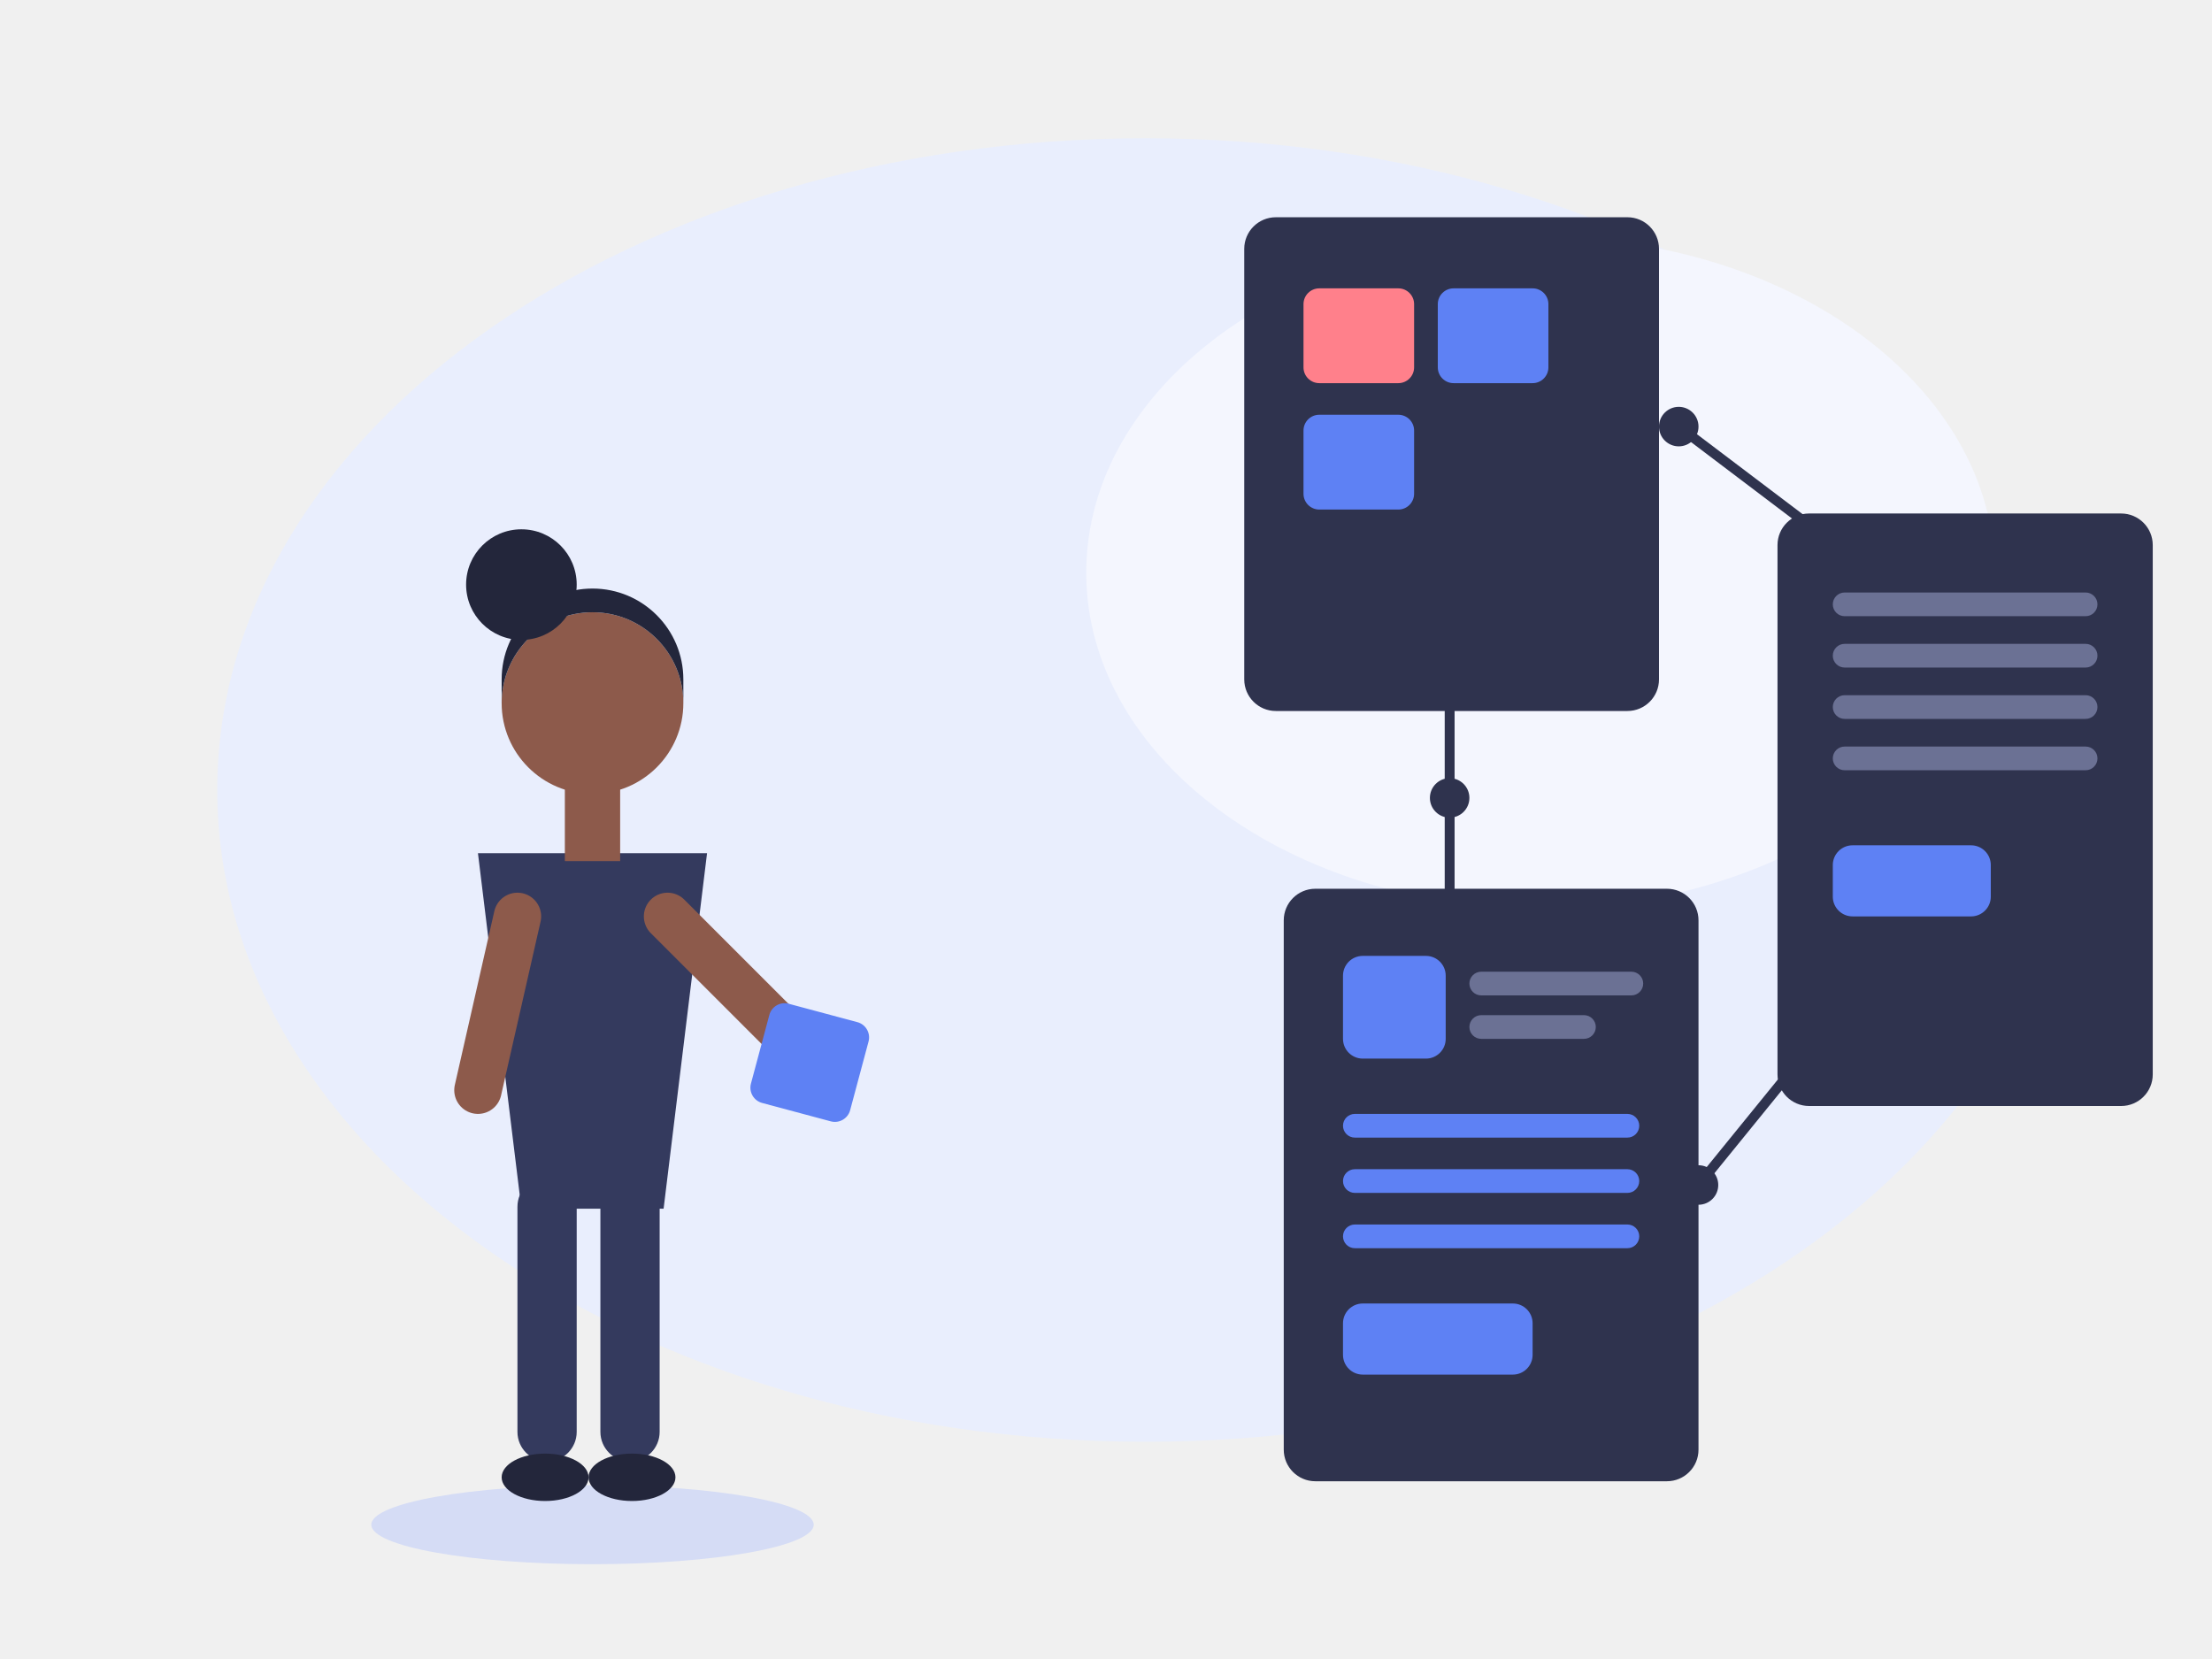
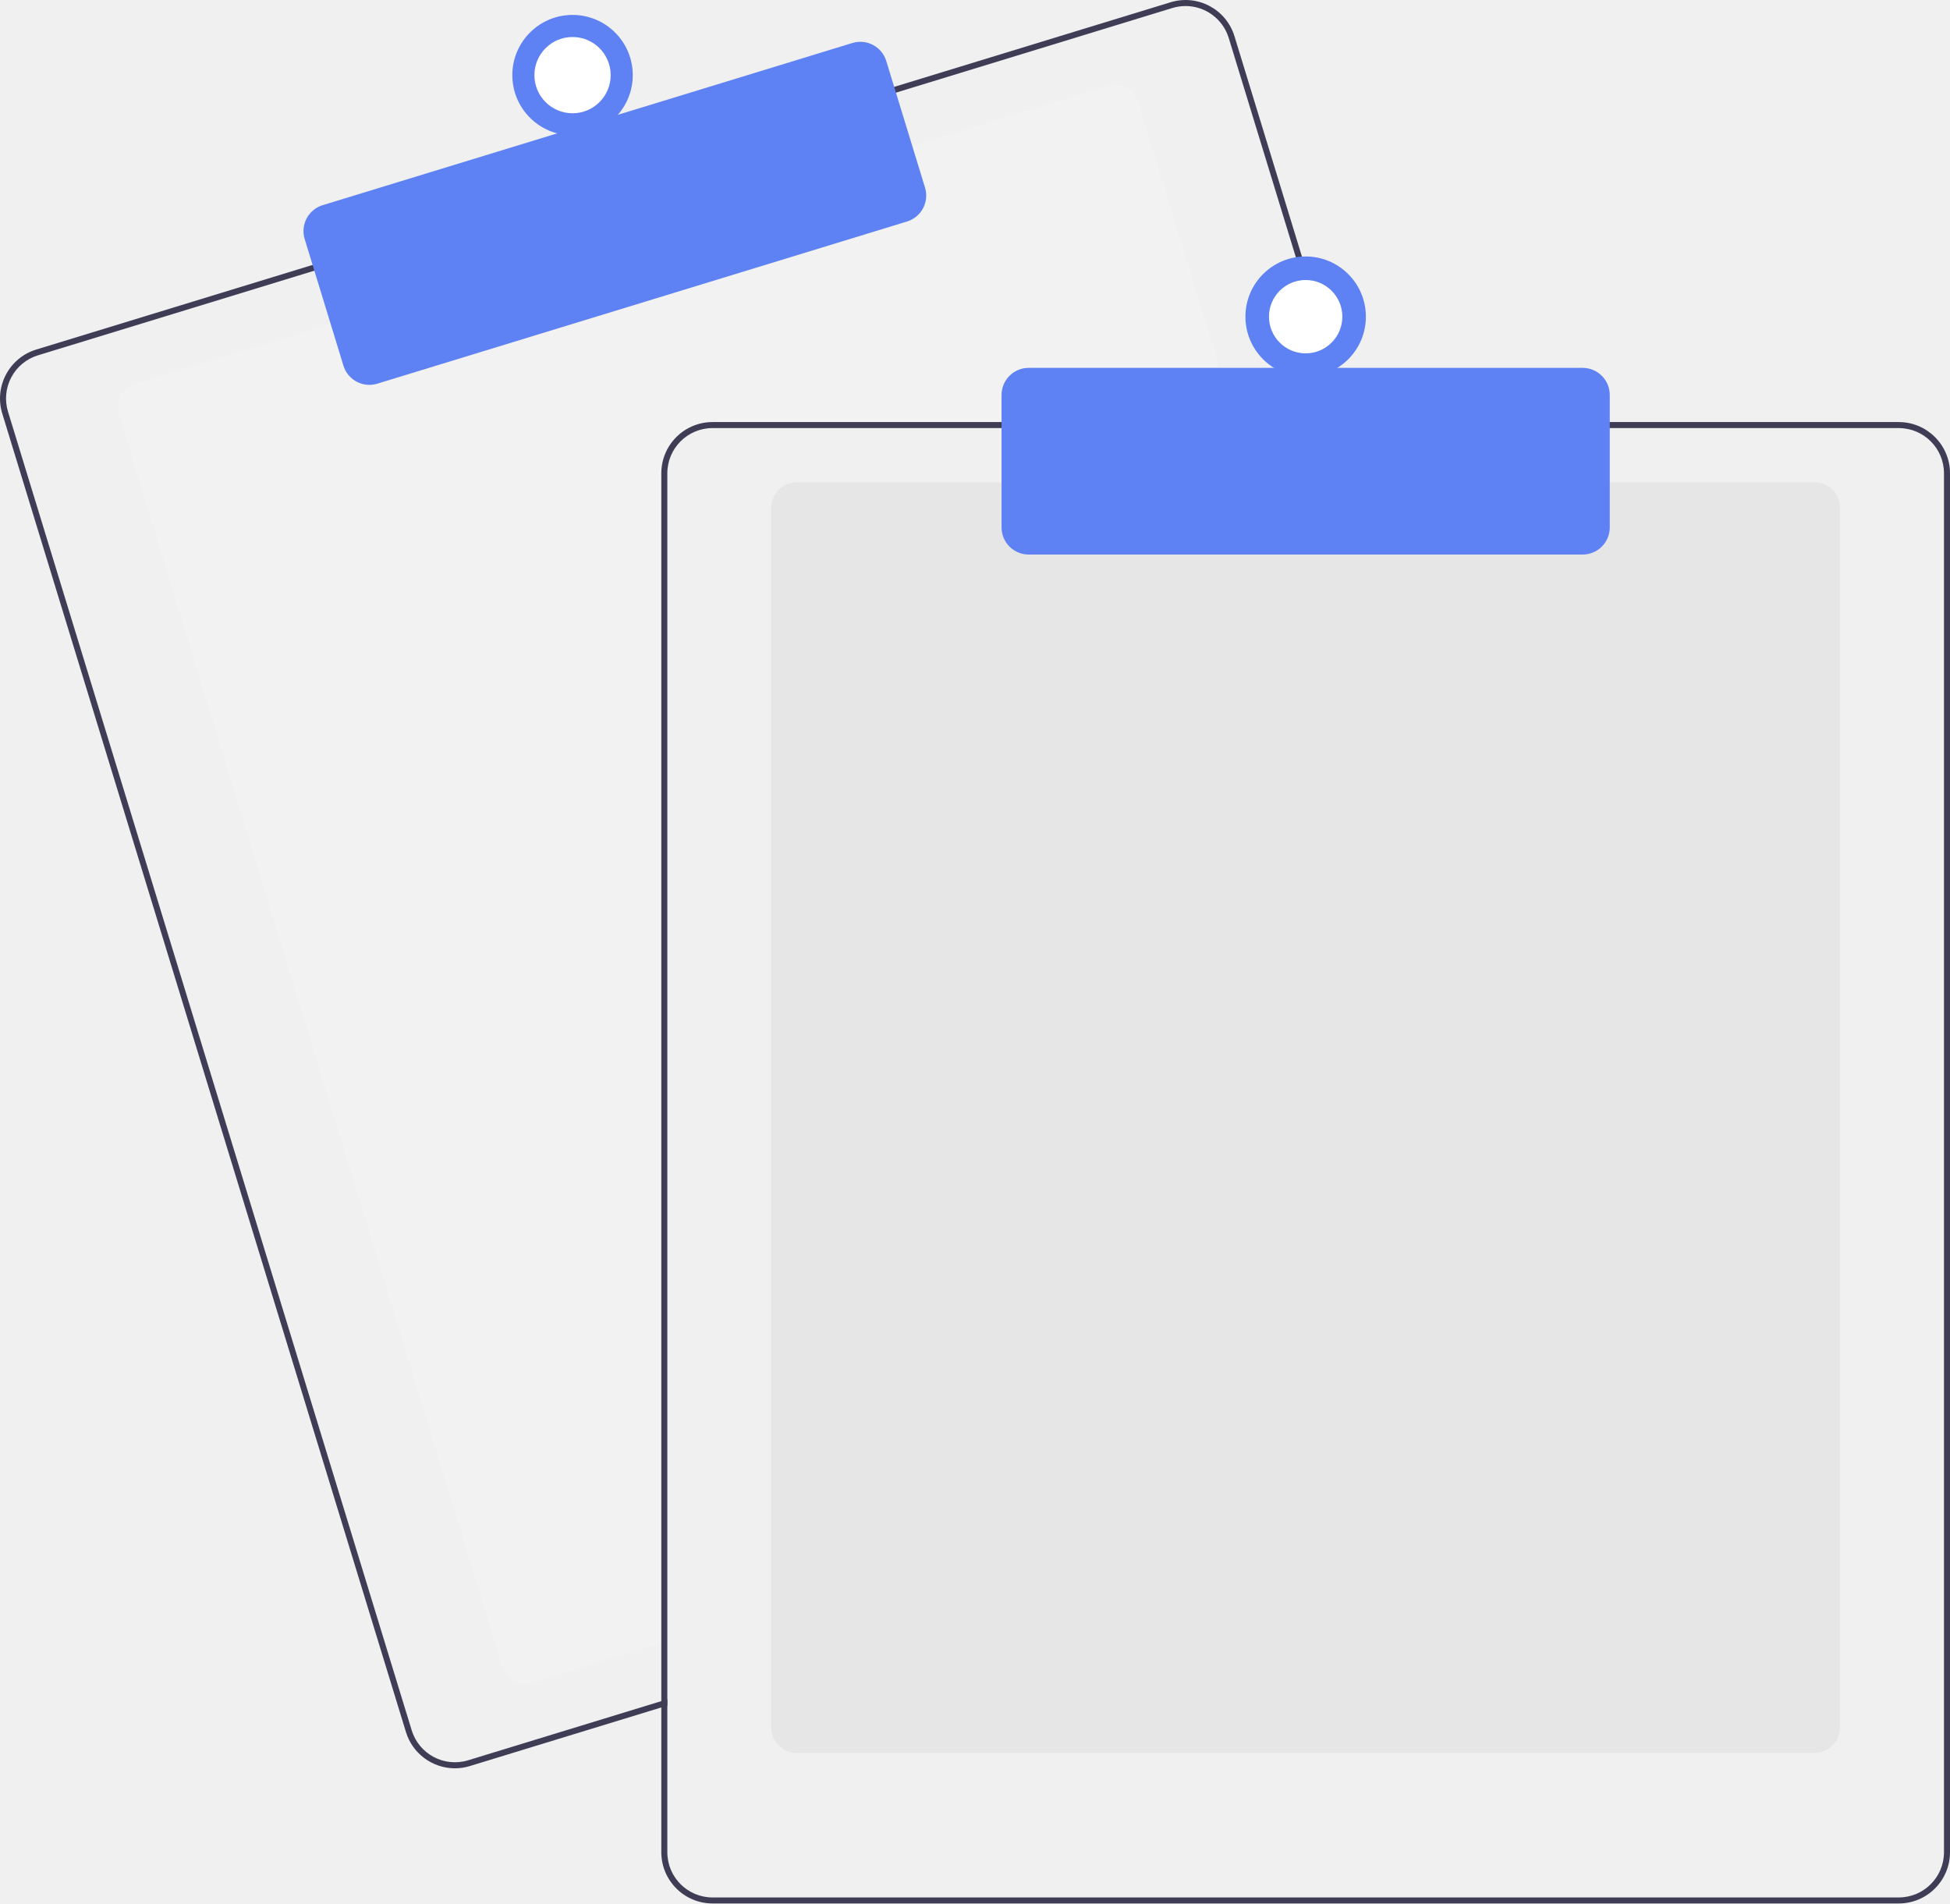
- <svg xmlns="http://www.w3.org/2000/svg" width="560" height="420" viewBox="0 0 560 420" fill="none">
-   <ellipse cx="290" cy="200" rx="235" ry="165" fill="#E9EEFD" />
-   <ellipse cx="390" cy="145" rx="115" ry="85" fill="#F4F6FE" />
-   <g stroke="#2F334E" stroke-width="2.5" stroke-linecap="round">
-     <path d="M367 180V225" />
-     <path d="M425 108 462 136" />
-     <path d="M430 300 456 268" />
-   </g>
-   <g fill="#2F334E">
-     <circle cx="367" cy="202" r="5" />
-     <circle cx="425" cy="108" r="5" />
-     <circle cx="462" cy="136" r="5" />
-     <circle cx="430" cy="300" r="5" />
-     <circle cx="456" cy="268" r="5" />
-   </g>
-   <g>
-     <rect x="315" y="55" width="105" height="125" rx="8" fill="#2F334E" />
-     <rect x="330" y="73" width="28" height="24" rx="4" fill="#FF808B" />
-     <rect x="364" y="73" width="28" height="24" rx="4" fill="#5E81F4" />
-     <rect x="330" y="105" width="28" height="24" rx="4" fill="#5E81F4" />
-   </g>
-   <g>
-     <rect x="325" y="225" width="105" height="150" rx="8" fill="#2F334E" />
-     <rect x="340" y="242" width="26" height="26" rx="5" fill="#5E81F4" />
-     <rect x="372" y="246" width="44" height="6" rx="3" fill="#6B7194" />
-     <rect x="372" y="257" width="32" height="6" rx="3" fill="#6B7194" />
-     <rect x="340" y="282" width="75" height="6" rx="3" fill="#5E81F4" />
-     <rect x="340" y="296" width="75" height="6" rx="3" fill="#5E81F4" />
-     <rect x="340" y="310" width="75" height="6" rx="3" fill="#5E81F4" />
-     <rect x="340" y="330" width="48" height="18" rx="5" fill="#5E81F4" />
-   </g>
-   <g>
-     <rect x="450" y="130" width="95" height="150" rx="8" fill="#2F334E" />
-     <rect x="464" y="150" width="67" height="6" rx="3" fill="#6B7194" />
-     <rect x="464" y="163" width="67" height="6" rx="3" fill="#6B7194" />
-     <rect x="464" y="176" width="67" height="6" rx="3" fill="#6B7194" />
-     <rect x="464" y="189" width="67" height="6" rx="3" fill="#6B7194" />
-     <rect x="464" y="214" width="40" height="18" rx="5" fill="#5E81F4" />
-   </g>
-   <g>
-     <ellipse cx="150" cy="386" rx="56" ry="10" fill="#D5DCF5" />
-     <rect x="131" y="298" width="15" height="72" rx="7.5" fill="#343A5E" />
-     <rect x="152" y="298" width="15" height="72" rx="7.5" fill="#343A5E" />
-     <ellipse cx="138" cy="374" rx="11" ry="6" fill="#23263B" />
-     <ellipse cx="160" cy="374" rx="11" ry="6" fill="#23263B" />
-     <path d="M121 216h58l-11 90h-36l-11-90Z" fill="#343A5E" />
-     <path d="M131 232l-10 44" stroke="#8D5A4B" stroke-width="12" stroke-linecap="round" />
-     <path d="M169 232l32 32" stroke="#8D5A4B" stroke-width="12" stroke-linecap="round" />
-     <rect x="192" y="256" width="26" height="26" rx="4" transform="rotate(15 205 269)" fill="#5E81F4" />
-     <rect x="143" y="196" width="14" height="22" fill="#8D5A4B" />
-     <circle cx="150" cy="178" r="23" fill="#8D5A4B" />
-     <path d="M127 178a23 23 0 0 1 46 0v-6a23 23 0 0 0-46 0v6Z" fill="#23263B" />
-     <circle cx="132" cy="148" r="14" fill="#23263B" />
-   </g>
+ <svg xmlns="http://www.w3.org/2000/svg" id="b21613c9-2bf0-4d37-bef0-3b193d34fc5d" data-name="Layer 1" width="647.636" height="632.174" viewBox="0 0 647.636 632.174">
+   <path d="M687.328,276.087H512.818a15.018,15.018,0,0,0-15,15v387.85l-2,.61-42.81,13.11a8.007,8.007,0,0,1-9.99-5.31L315.678,271.397a8.003,8.003,0,0,1,5.31-9.99l65.97-20.2,191.25-58.54,65.97-20.2a7.989,7.989,0,0,1,9.99,5.3l32.55,106.32Z" transform="translate(-276.1819 -133.9131)" fill="#f2f2f2" />
+   <path d="M725.408,274.087l-39.23-128.14a16.994,16.994,0,0,0-21.23-11.28l-92.75,28.39L380.958,221.607l-92.75,28.4a17.015,17.015,0,0,0-11.28,21.23l134.08,437.93a17.027,17.027,0,0,0,16.26,12.03,16.789,16.789,0,0,0,4.97-.75l63.58-19.46,2-.62v-2.09l-2,.61-64.17,19.65a15.015,15.015,0,0,1-18.73-9.95l-134.07-437.94a14.979,14.979,0,0,1,9.95-18.73l92.75-28.4,191.24-58.54,92.75-28.4a15.156,15.156,0,0,1,4.41-.66,15.015,15.015,0,0,1,14.32,10.61l39.05,127.56.62,2h2.08Z" transform="translate(-276.1819 -133.9131)" fill="#3f3d56" />
+   <path d="M398.863,261.734a9.016,9.016,0,0,1-8.611-6.367l-12.88-42.072a8.999,8.999,0,0,1,5.971-11.24l175.939-53.864a9.009,9.009,0,0,1,11.241,5.971l12.88,42.072a9.01,9.01,0,0,1-5.971,11.241L401.492,261.339A8.976,8.976,0,0,1,398.863,261.734Z" transform="translate(-276.1819 -133.9131)" fill="#5e81f4" />
+   <circle cx="190.154" cy="24.955" r="20" fill="#5e81f4" />
+   <circle cx="190.154" cy="24.955" r="12.665" fill="#fff" />
+   <path d="M878.818,716.087h-338a8.51,8.51,0,0,1-8.5-8.5v-405a8.51,8.51,0,0,1,8.5-8.5h338a8.51,8.51,0,0,1,8.5,8.5v405A8.51,8.51,0,0,1,878.818,716.087Z" transform="translate(-276.1819 -133.9131)" fill="#e6e6e6" />
+   <path d="M723.318,274.087h-210.5a17.024,17.024,0,0,0-17,17v407.8l2-.61v-407.19a15.018,15.018,0,0,1,15-15H723.938Zm183.5,0h-394a17.024,17.024,0,0,0-17,17v458a17.024,17.024,0,0,0,17,17h394a17.024,17.024,0,0,0,17-17v-458A17.024,17.024,0,0,0,906.818,274.087Zm15,475a15.018,15.018,0,0,1-15,15h-394a15.018,15.018,0,0,1-15-15v-458a15.018,15.018,0,0,1,15-15h394a15.018,15.018,0,0,1,15,15Z" transform="translate(-276.1819 -133.9131)" fill="#3f3d56" />
+   <path d="M801.818,318.087h-184a9.01,9.01,0,0,1-9-9v-44a9.01,9.01,0,0,1,9-9h184a9.01,9.01,0,0,1,9,9v44A9.01,9.01,0,0,1,801.818,318.087Z" transform="translate(-276.1819 -133.9131)" fill="#5e81f4" />
+   <circle cx="433.636" cy="105.174" r="20" fill="#5e81f4" />
+   <circle cx="433.636" cy="105.174" r="12.182" fill="#fff" />
</svg>
